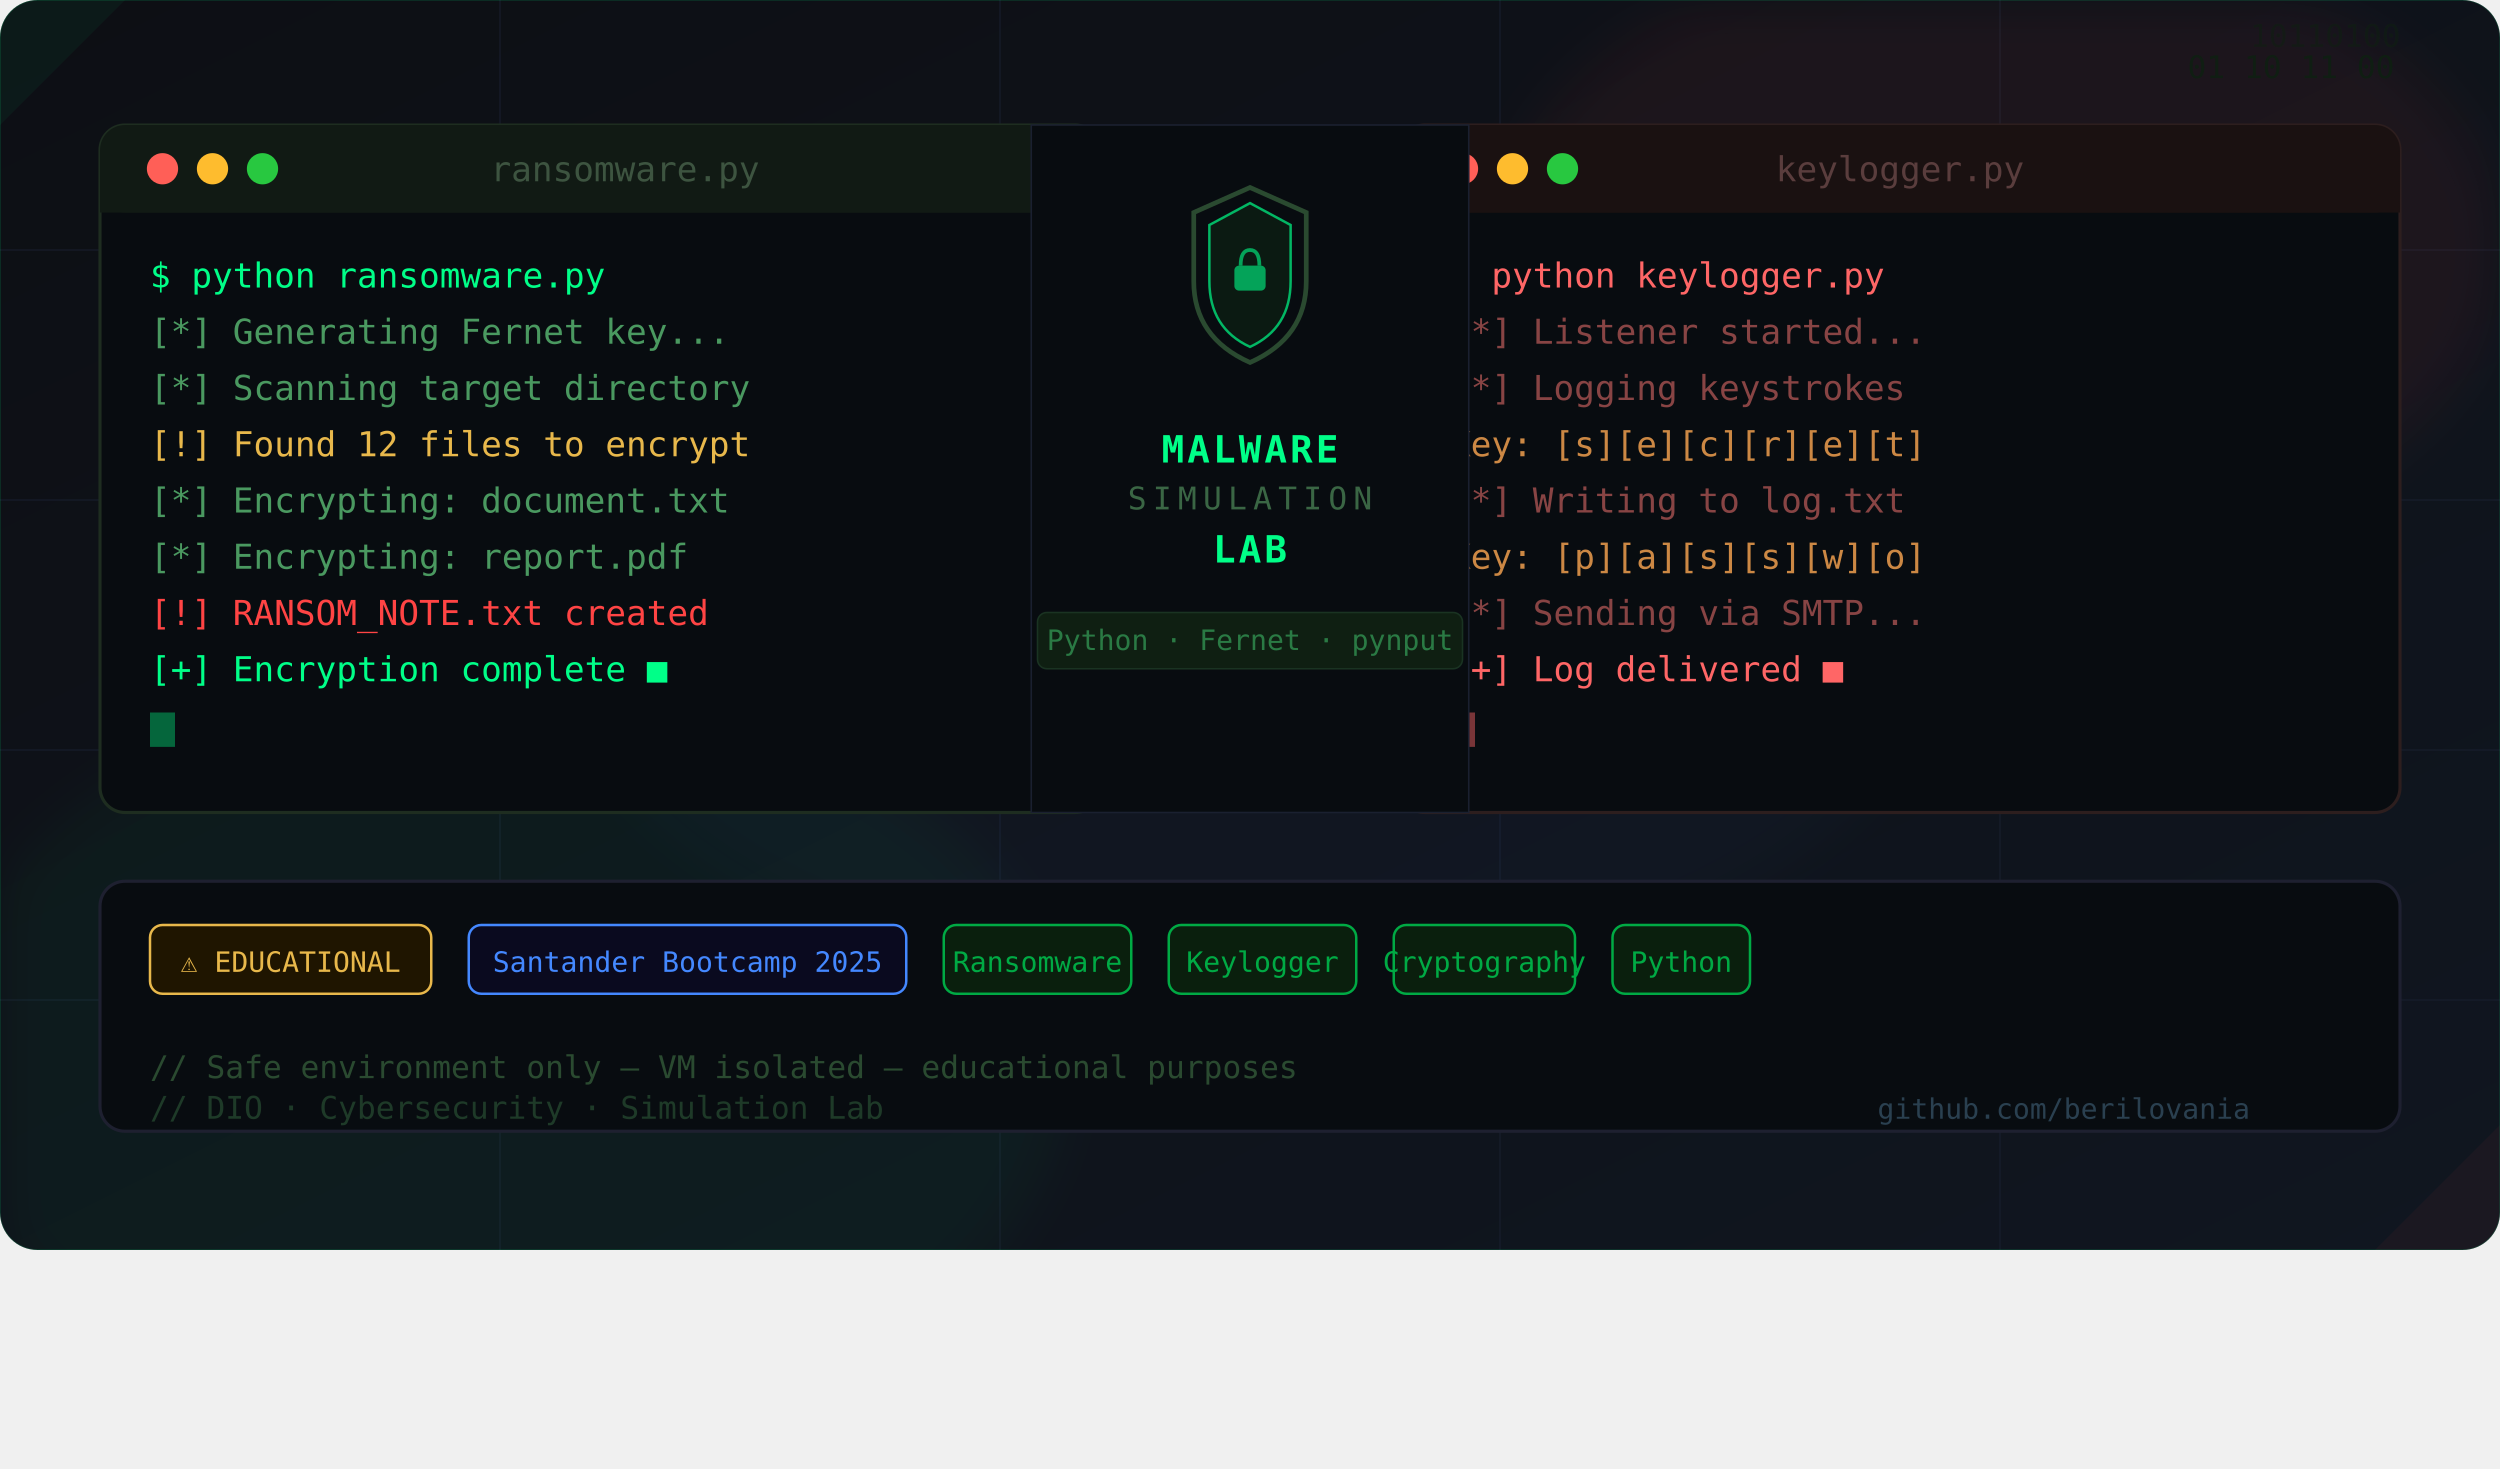
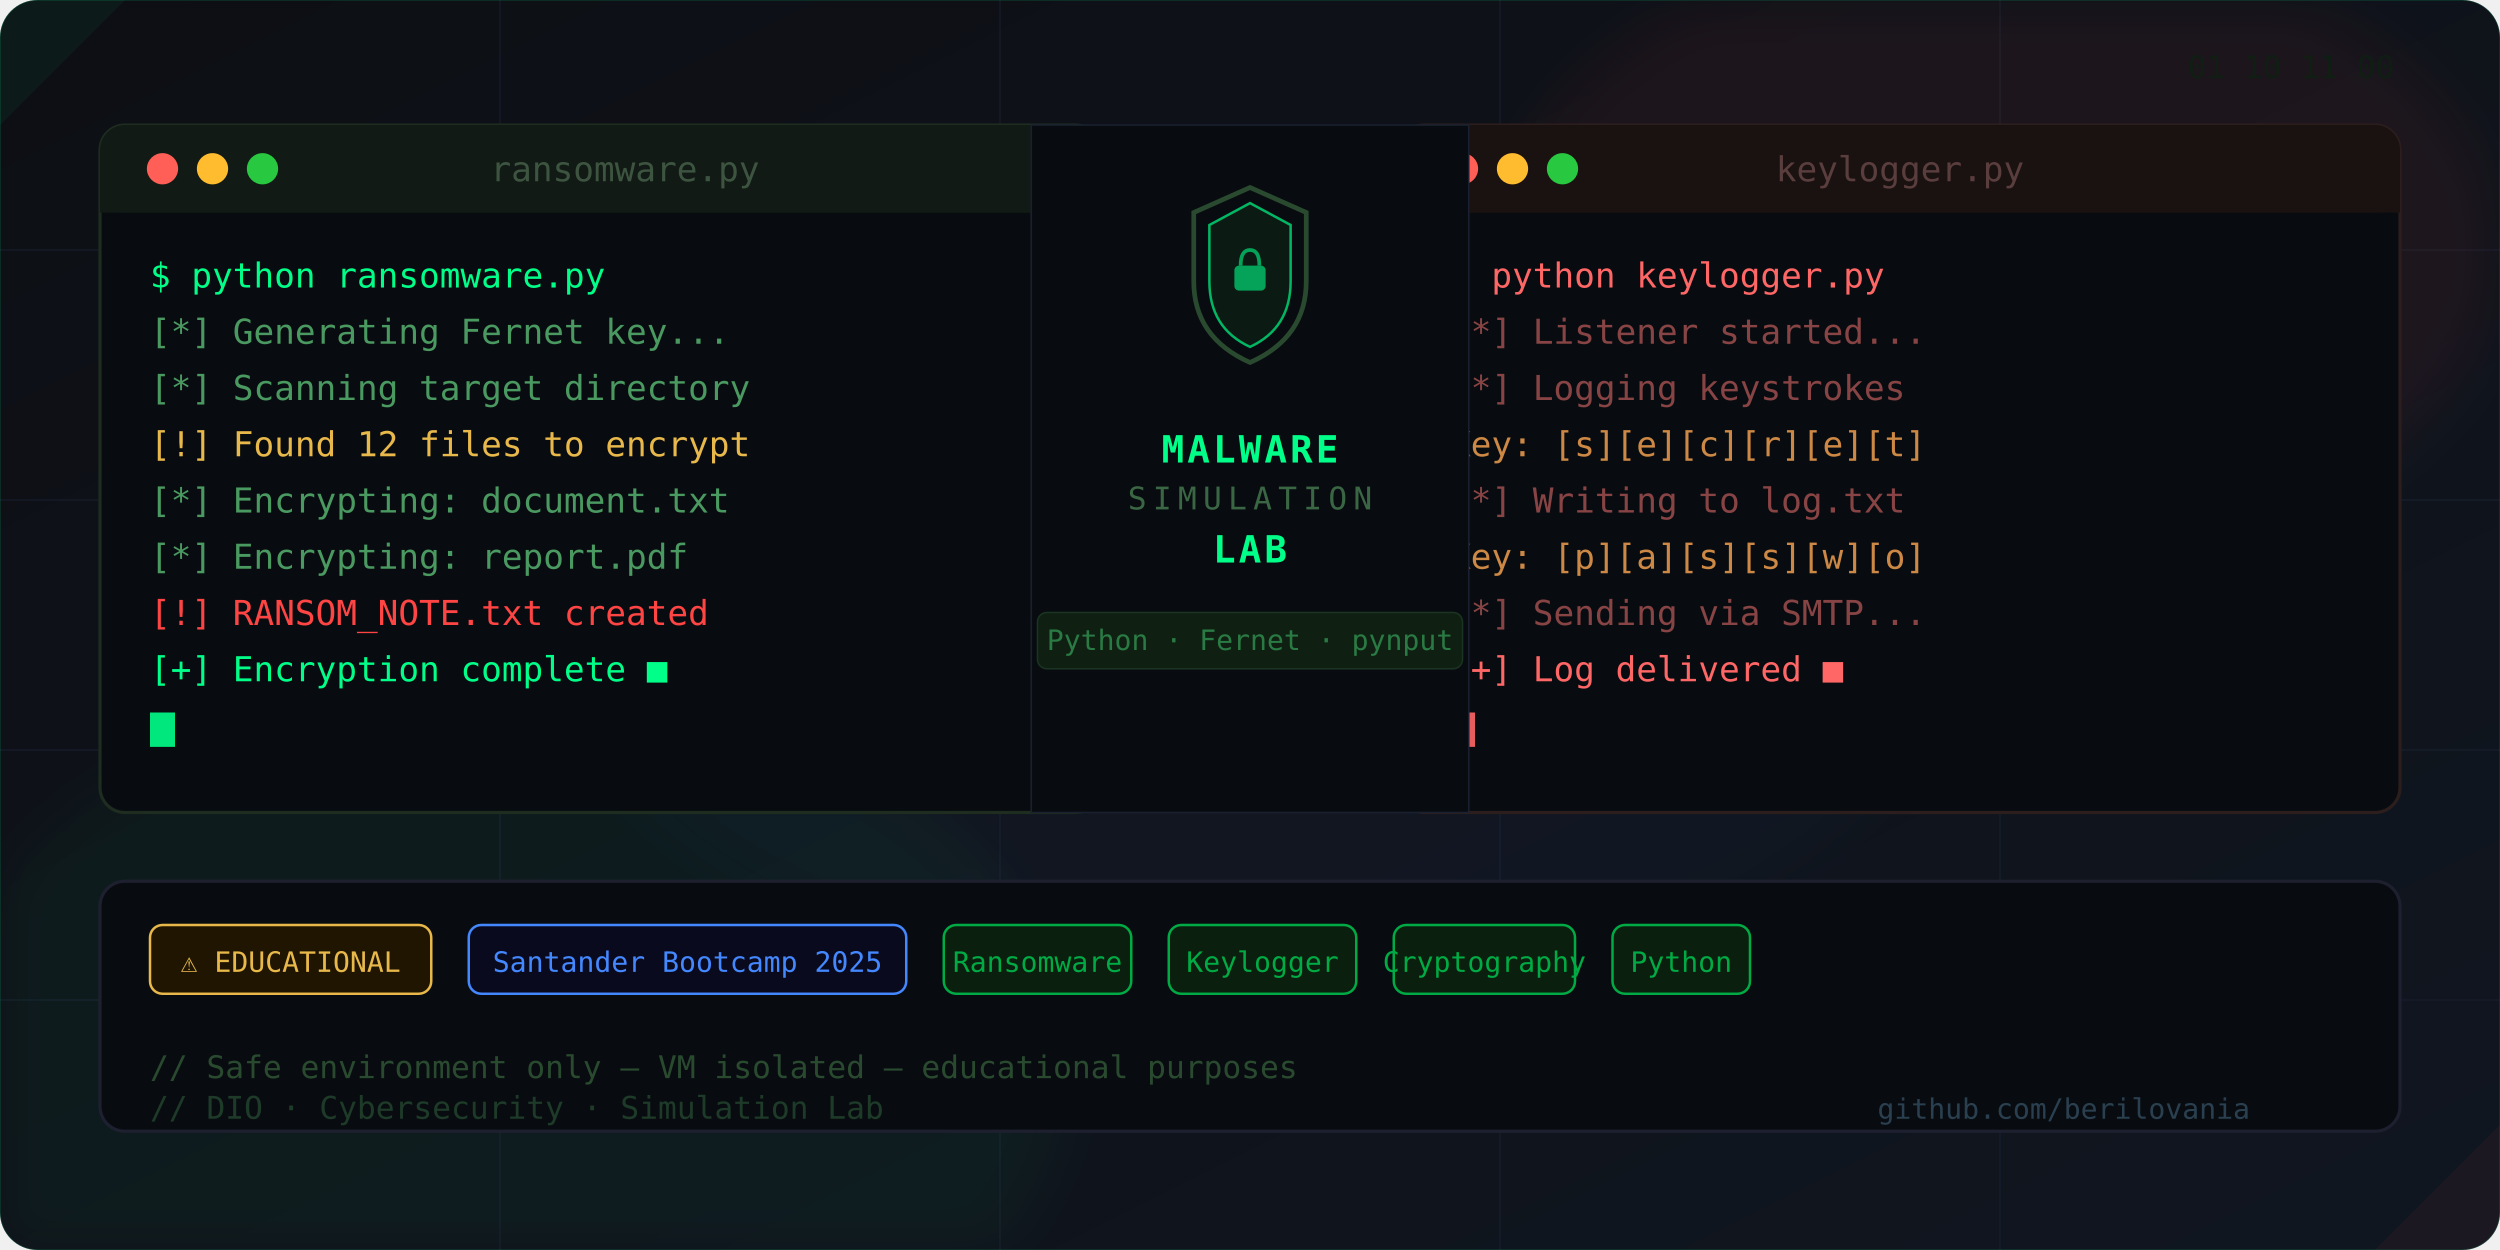
- <svg xmlns="http://www.w3.org/2000/svg" width="800" height="470" viewBox="0 0 800 470" style="display:block;border-radius:12px;overflow:hidden">
+ <svg xmlns="http://www.w3.org/2000/svg" width="800" height="400" viewBox="0 0 800 400">
  <defs>
    <linearGradient id="bg" x1="0" y1="0" x2="1" y2="1">
      <stop offset="0%" stop-color="#0d0f14" />
      <stop offset="100%" stop-color="#101620" />
    </linearGradient>
-     <linearGradient id="glowGreen" x1="0" y1="0" x2="0" y2="1">
-       <stop offset="0%" stop-color="#00ff88" stop-opacity="0.15" />
-       <stop offset="100%" stop-color="#00ff88" stop-opacity="0" />
-     </linearGradient>
-     <linearGradient id="glowRed" x1="0" y1="0" x2="0" y2="1">
-       <stop offset="0%" stop-color="#ff4444" stop-opacity="0.12" />
-       <stop offset="100%" stop-color="#ff4444" stop-opacity="0" />
-     </linearGradient>
-     <filter id="blur4">
-       <feGaussianBlur stdDeviation="4" />
-     </filter>
-     <filter id="blur8">
+     <filter id="blur8" x="-50%" y="-50%" width="200%" height="200%">
      <feGaussianBlur stdDeviation="8" />
    </filter>
    <clipPath id="clip">
      <rect width="800" height="400" rx="12" />
    </clipPath>
-     <mask id="imagine-text-gaps-5oofh4" maskUnits="userSpaceOnUse">
-       <rect x="0" y="0" width="800" height="470" fill="white" />
-       <rect x="156.7" y="45.787" width="87.355" height="16.482" fill="black" rx="2" />
-       <rect x="44" y="79.787" width="141.764" height="16.482" fill="black" rx="2" />
-       <rect x="44" y="97.787" width="177.291" height="16.482" fill="black" rx="2" />
-       <rect x="44" y="115.787" width="184.083" height="16.482" fill="black" rx="2" />
-       <rect x="44" y="133.787" width="183.337" height="16.482" fill="black" rx="2" />
-       <rect x="44" y="151.787" width="177.291" height="16.482" fill="black" rx="2" />
-       <rect x="44" y="169.787" width="165.946" height="16.482" fill="black" rx="2" />
-       <rect x="44" y="187.787" width="171.245" height="16.482" fill="black" rx="2" />
-       <rect x="44" y="205.787" width="159.901" height="16.482" fill="black" rx="2" />
-       <rect x="567.723" y="45.787" width="81.309" height="16.482" fill="black" rx="2" />
-       <rect x="460" y="79.787" width="135.719" height="16.482" fill="black" rx="2" />
-       <rect x="460" y="97.787" width="147.06" height="16.482" fill="black" rx="2" />
-       <rect x="460" y="115.787" width="141.014" height="16.482" fill="black" rx="2" />
-       <rect x="460" y="133.787" width="147.06" height="16.482" fill="black" rx="2" />
-       <rect x="460" y="151.787" width="141.014" height="16.482" fill="black" rx="2" />
-       <rect x="460" y="169.787" width="147.06" height="16.482" fill="black" rx="2" />
-       <rect x="460" y="187.787" width="147.06" height="16.482" fill="black" rx="2" />
-       <rect x="460" y="205.787" width="123.628" height="16.482" fill="black" rx="2" />
-       <rect x="369.413" y="134.652" width="61.174" height="18.752" fill="black" rx="2" />
-       <rect x="358.509" y="151.922" width="82.982" height="15.348" fill="black" rx="2" />
-       <rect x="384.608" y="166.652" width="30.784" height="18.752" fill="black" rx="2" />
-       <rect x="336.629" y="198.057" width="127.465" height="14.213" fill="black" rx="2" />
-       <rect x="54.301" y="301.057" width="76.981" height="14.213" fill="black" rx="2" />
-       <rect x="159.103" y="301.057" width="122.518" height="14.213" fill="black" rx="2" />
-       <rect x="303.257" y="301.057" width="58.201" height="14.213" fill="black" rx="2" />
-       <rect x="377.731" y="301.057" width="53.253" height="14.213" fill="black" rx="2" />
-       <rect x="441.31" y="301.057" width="68.096" height="14.213" fill="black" rx="2" />
-       <rect x="519.151" y="301.057" width="38.411" height="14.213" fill="black" rx="2" />
-       <rect x="44" y="333.922" width="343.462" height="15.348" fill="black" rx="2" />
-       <rect x="44" y="346.922" width="222.54" height="15.348" fill="black" rx="2" />
-       <rect x="607.152" y="348.057" width="117.57" height="14.213" fill="black" rx="2" />
-       <rect x="696" y="13.922" width="68.638" height="15.348" fill="black" rx="2" />
-       <rect x="716" y="3.922" width="52.149" height="15.348" fill="black" rx="2" />
-     </mask>
  </defs>
-   <g clip-path="url(#clip)" style="fill:rgb(0, 0, 0);stroke:none;color:rgb(255, 255, 255);stroke-width:1px;stroke-linecap:butt;stroke-linejoin:miter;opacity:1;font-family:&quot;Anthropic Sans&quot;, -apple-system, BlinkMacSystemFont, &quot;Segoe UI&quot;, sans-serif;font-size:16px;font-weight:400;text-anchor:start;dominant-baseline:auto">
-     <rect width="800" height="400" fill="url(#bg)" style="stroke:none;color:rgb(255, 255, 255);stroke-width:1px;stroke-linecap:butt;stroke-linejoin:miter;opacity:1;font-family:&quot;Anthropic Sans&quot;, -apple-system, BlinkMacSystemFont, &quot;Segoe UI&quot;, sans-serif;font-size:16px;font-weight:400;text-anchor:start;dominant-baseline:auto" />
-     <g stroke="#1a2030" stroke-width="0.5" opacity="0.6" style="fill:rgb(0, 0, 0);stroke:rgb(26, 32, 48);color:rgb(255, 255, 255);stroke-width:0.5px;stroke-linecap:butt;stroke-linejoin:miter;opacity:0.6;font-family:&quot;Anthropic Sans&quot;, -apple-system, BlinkMacSystemFont, &quot;Segoe UI&quot;, sans-serif;font-size:16px;font-weight:400;text-anchor:start;dominant-baseline:auto">
-       <line x1="0" y1="80" x2="800" y2="80" mask="url(#imagine-text-gaps-5oofh4)" style="fill:rgb(0, 0, 0);stroke:rgb(26, 32, 48);color:rgb(255, 255, 255);stroke-width:0.5px;stroke-linecap:butt;stroke-linejoin:miter;opacity:1;font-family:&quot;Anthropic Sans&quot;, -apple-system, BlinkMacSystemFont, &quot;Segoe UI&quot;, sans-serif;font-size:16px;font-weight:400;text-anchor:start;dominant-baseline:auto" />
-       <line x1="0" y1="160" x2="800" y2="160" mask="url(#imagine-text-gaps-5oofh4)" style="fill:rgb(0, 0, 0);stroke:rgb(26, 32, 48);color:rgb(255, 255, 255);stroke-width:0.5px;stroke-linecap:butt;stroke-linejoin:miter;opacity:1;font-family:&quot;Anthropic Sans&quot;, -apple-system, BlinkMacSystemFont, &quot;Segoe UI&quot;, sans-serif;font-size:16px;font-weight:400;text-anchor:start;dominant-baseline:auto" />
-       <line x1="0" y1="240" x2="800" y2="240" style="fill:rgb(0, 0, 0);stroke:rgb(26, 32, 48);color:rgb(255, 255, 255);stroke-width:0.5px;stroke-linecap:butt;stroke-linejoin:miter;opacity:1;font-family:&quot;Anthropic Sans&quot;, -apple-system, BlinkMacSystemFont, &quot;Segoe UI&quot;, sans-serif;font-size:16px;font-weight:400;text-anchor:start;dominant-baseline:auto" />
-       <line x1="0" y1="320" x2="800" y2="320" style="fill:rgb(0, 0, 0);stroke:rgb(26, 32, 48);color:rgb(255, 255, 255);stroke-width:0.5px;stroke-linecap:butt;stroke-linejoin:miter;opacity:1;font-family:&quot;Anthropic Sans&quot;, -apple-system, BlinkMacSystemFont, &quot;Segoe UI&quot;, sans-serif;font-size:16px;font-weight:400;text-anchor:start;dominant-baseline:auto" />
-       <line x1="160" y1="0" x2="160" y2="400" mask="url(#imagine-text-gaps-5oofh4)" style="fill:rgb(0, 0, 0);stroke:rgb(26, 32, 48);color:rgb(255, 255, 255);stroke-width:0.5px;stroke-linecap:butt;stroke-linejoin:miter;opacity:1;font-family:&quot;Anthropic Sans&quot;, -apple-system, BlinkMacSystemFont, &quot;Segoe UI&quot;, sans-serif;font-size:16px;font-weight:400;text-anchor:start;dominant-baseline:auto" />
-       <line x1="320" y1="0" x2="320" y2="400" mask="url(#imagine-text-gaps-5oofh4)" style="fill:rgb(0, 0, 0);stroke:rgb(26, 32, 48);color:rgb(255, 255, 255);stroke-width:0.5px;stroke-linecap:butt;stroke-linejoin:miter;opacity:1;font-family:&quot;Anthropic Sans&quot;, -apple-system, BlinkMacSystemFont, &quot;Segoe UI&quot;, sans-serif;font-size:16px;font-weight:400;text-anchor:start;dominant-baseline:auto" />
-       <line x1="480" y1="0" x2="480" y2="400" mask="url(#imagine-text-gaps-5oofh4)" style="fill:rgb(0, 0, 0);stroke:rgb(26, 32, 48);color:rgb(255, 255, 255);stroke-width:0.5px;stroke-linecap:butt;stroke-linejoin:miter;opacity:1;font-family:&quot;Anthropic Sans&quot;, -apple-system, BlinkMacSystemFont, &quot;Segoe UI&quot;, sans-serif;font-size:16px;font-weight:400;text-anchor:start;dominant-baseline:auto" />
-       <line x1="640" y1="0" x2="640" y2="400" mask="url(#imagine-text-gaps-5oofh4)" style="fill:rgb(0, 0, 0);stroke:rgb(26, 32, 48);color:rgb(255, 255, 255);stroke-width:0.5px;stroke-linecap:butt;stroke-linejoin:miter;opacity:1;font-family:&quot;Anthropic Sans&quot;, -apple-system, BlinkMacSystemFont, &quot;Segoe UI&quot;, sans-serif;font-size:16px;font-weight:400;text-anchor:start;dominant-baseline:auto" />
+   <g clip-path="url(#clip)">
+     <rect width="800" height="400" fill="url(#bg)" />
+     <g stroke="#1a2030" stroke-width="0.5" opacity="0.6">
+       <line x1="0" y1="80" x2="800" y2="80" />
+       <line x1="0" y1="160" x2="800" y2="160" />
+       <line x1="0" y1="240" x2="800" y2="240" />
+       <line x1="0" y1="320" x2="800" y2="320" />
+       <line x1="160" y1="0" x2="160" y2="400" />
+       <line x1="320" y1="0" x2="320" y2="400" />
+       <line x1="480" y1="0" x2="480" y2="400" />
+       <line x1="640" y1="0" x2="640" y2="400" />
    </g>
-     <ellipse cx="160" cy="340" rx="180" ry="120" fill="#00ff88" opacity="0.04" filter="url(#blur8)" style="fill:rgb(0, 255, 136);stroke:none;color:rgb(255, 255, 255);stroke-width:1px;stroke-linecap:butt;stroke-linejoin:miter;opacity:0.04;font-family:&quot;Anthropic Sans&quot;, -apple-system, BlinkMacSystemFont, &quot;Segoe UI&quot;, sans-serif;font-size:16px;font-weight:400;text-anchor:start;dominant-baseline:auto" />
-     <ellipse cx="640" cy="80" rx="160" ry="100" fill="#ff4444" opacity="0.06" filter="url(#blur8)" style="fill:rgb(255, 68, 68);stroke:none;color:rgb(255, 255, 255);stroke-width:1px;stroke-linecap:butt;stroke-linejoin:miter;opacity:0.06;font-family:&quot;Anthropic Sans&quot;, -apple-system, BlinkMacSystemFont, &quot;Segoe UI&quot;, sans-serif;font-size:16px;font-weight:400;text-anchor:start;dominant-baseline:auto" />
-     <ellipse cx="400" cy="200" rx="220" ry="120" fill="#4488ff" opacity="0.03" filter="url(#blur8)" style="fill:rgb(68, 136, 255);stroke:none;color:rgb(255, 255, 255);stroke-width:1px;stroke-linecap:butt;stroke-linejoin:miter;opacity:0.03;font-family:&quot;Anthropic Sans&quot;, -apple-system, BlinkMacSystemFont, &quot;Segoe UI&quot;, sans-serif;font-size:16px;font-weight:400;text-anchor:start;dominant-baseline:auto" />
-     <rect x="32" y="40" width="320" height="220" rx="8" fill="#080c10" stroke="#1e2d20" stroke-width="1" style="fill:rgb(8, 12, 16);stroke:rgb(30, 45, 32);color:rgb(255, 255, 255);stroke-width:1px;stroke-linecap:butt;stroke-linejoin:miter;opacity:1;font-family:&quot;Anthropic Sans&quot;, -apple-system, BlinkMacSystemFont, &quot;Segoe UI&quot;, sans-serif;font-size:16px;font-weight:400;text-anchor:start;dominant-baseline:auto" />
-     <rect x="32" y="40" width="320" height="28" rx="8" fill="#111a14" style="fill:rgb(17, 26, 20);stroke:none;color:rgb(255, 255, 255);stroke-width:1px;stroke-linecap:butt;stroke-linejoin:miter;opacity:1;font-family:&quot;Anthropic Sans&quot;, -apple-system, BlinkMacSystemFont, &quot;Segoe UI&quot;, sans-serif;font-size:16px;font-weight:400;text-anchor:start;dominant-baseline:auto" />
-     <rect x="32" y="55" width="320" height="13" fill="#111a14" style="fill:rgb(17, 26, 20);stroke:none;color:rgb(255, 255, 255);stroke-width:1px;stroke-linecap:butt;stroke-linejoin:miter;opacity:1;font-family:&quot;Anthropic Sans&quot;, -apple-system, BlinkMacSystemFont, &quot;Segoe UI&quot;, sans-serif;font-size:16px;font-weight:400;text-anchor:start;dominant-baseline:auto" />
-     <circle cx="52" cy="54" r="5" fill="#ff5f57" style="fill:rgb(255, 95, 87);stroke:none;color:rgb(255, 255, 255);stroke-width:1px;stroke-linecap:butt;stroke-linejoin:miter;opacity:1;font-family:&quot;Anthropic Sans&quot;, -apple-system, BlinkMacSystemFont, &quot;Segoe UI&quot;, sans-serif;font-size:16px;font-weight:400;text-anchor:start;dominant-baseline:auto" />
-     <circle cx="68" cy="54" r="5" fill="#febc2e" style="fill:rgb(254, 188, 46);stroke:none;color:rgb(255, 255, 255);stroke-width:1px;stroke-linecap:butt;stroke-linejoin:miter;opacity:1;font-family:&quot;Anthropic Sans&quot;, -apple-system, BlinkMacSystemFont, &quot;Segoe UI&quot;, sans-serif;font-size:16px;font-weight:400;text-anchor:start;dominant-baseline:auto" />
-     <circle cx="84" cy="54" r="5" fill="#28c840" style="fill:rgb(40, 200, 64);stroke:none;color:rgb(255, 255, 255);stroke-width:1px;stroke-linecap:butt;stroke-linejoin:miter;opacity:1;font-family:&quot;Anthropic Sans&quot;, -apple-system, BlinkMacSystemFont, &quot;Segoe UI&quot;, sans-serif;font-size:16px;font-weight:400;text-anchor:start;dominant-baseline:auto" />
-     <text font-family="monospace" font-size="11" fill="#3d5440" x="200" y="58" text-anchor="middle" style="fill:rgb(61, 84, 64);stroke:none;color:rgb(255, 255, 255);stroke-width:1px;stroke-linecap:butt;stroke-linejoin:miter;opacity:1;font-family:monospace;font-size:11px;font-weight:400;text-anchor:middle;dominant-baseline:auto">ransomware.py</text>
-     <text font-family="monospace" font-size="11" fill="#00ff88" x="48" y="92" style="fill:rgb(0, 255, 136);stroke:none;color:rgb(255, 255, 255);stroke-width:1px;stroke-linecap:butt;stroke-linejoin:miter;opacity:1;font-family:monospace;font-size:11px;font-weight:400;text-anchor:start;dominant-baseline:auto">$ python ransomware.py</text>
-     <text font-family="monospace" font-size="11" fill="#4a9960" x="48" y="110" style="fill:rgb(74, 153, 96);stroke:none;color:rgb(255, 255, 255);stroke-width:1px;stroke-linecap:butt;stroke-linejoin:miter;opacity:1;font-family:monospace;font-size:11px;font-weight:400;text-anchor:start;dominant-baseline:auto">[*] Generating Fernet key...</text>
-     <text font-family="monospace" font-size="11" fill="#4a9960" x="48" y="128" style="fill:rgb(74, 153, 96);stroke:none;color:rgb(255, 255, 255);stroke-width:1px;stroke-linecap:butt;stroke-linejoin:miter;opacity:1;font-family:monospace;font-size:11px;font-weight:400;text-anchor:start;dominant-baseline:auto">[*] Scanning target directory</text>
-     <text font-family="monospace" font-size="11" fill="#e8b84b" x="48" y="146" style="fill:rgb(232, 184, 75);stroke:none;color:rgb(255, 255, 255);stroke-width:1px;stroke-linecap:butt;stroke-linejoin:miter;opacity:1;font-family:monospace;font-size:11px;font-weight:400;text-anchor:start;dominant-baseline:auto">[!] Found 12 files to encrypt</text>
-     <text font-family="monospace" font-size="11" fill="#4a9960" x="48" y="164" style="fill:rgb(74, 153, 96);stroke:none;color:rgb(255, 255, 255);stroke-width:1px;stroke-linecap:butt;stroke-linejoin:miter;opacity:1;font-family:monospace;font-size:11px;font-weight:400;text-anchor:start;dominant-baseline:auto">[*] Encrypting: document.txt</text>
-     <text font-family="monospace" font-size="11" fill="#4a9960" x="48" y="182" style="fill:rgb(74, 153, 96);stroke:none;color:rgb(255, 255, 255);stroke-width:1px;stroke-linecap:butt;stroke-linejoin:miter;opacity:1;font-family:monospace;font-size:11px;font-weight:400;text-anchor:start;dominant-baseline:auto">[*] Encrypting: report.pdf</text>
-     <text font-family="monospace" font-size="11" fill="#ff4444" x="48" y="200" style="fill:rgb(255, 68, 68);stroke:none;color:rgb(255, 255, 255);stroke-width:1px;stroke-linecap:butt;stroke-linejoin:miter;opacity:1;font-family:monospace;font-size:11px;font-weight:400;text-anchor:start;dominant-baseline:auto">[!] RANSOM_NOTE.txt created</text>
-     <text font-family="monospace" font-size="11" fill="#00ff88" x="48" y="218" style="fill:rgb(0, 255, 136);stroke:none;color:rgb(255, 255, 255);stroke-width:1px;stroke-linecap:butt;stroke-linejoin:miter;opacity:1;font-family:monospace;font-size:11px;font-weight:400;text-anchor:start;dominant-baseline:auto">[+] Encryption complete ■</text>
-     <rect x="48" y="228" width="8" height="11" fill="#00ff88" opacity="0.9" style="fill:rgb(0, 255, 136);stroke:none;color:rgb(255, 255, 255);stroke-width:1px;stroke-linecap:butt;stroke-linejoin:miter;opacity:0.369;font-family:&quot;Anthropic Sans&quot;, -apple-system, BlinkMacSystemFont, &quot;Segoe UI&quot;, sans-serif;font-size:16px;font-weight:400;text-anchor:start;dominant-baseline:auto">
-       <animate attributeName="opacity" values="0.9;0;0.9" dur="1s" repeatCount="indefinite" style="fill:rgb(0, 255, 136);stroke:none;color:rgb(255, 255, 255);stroke-width:1px;stroke-linecap:butt;stroke-linejoin:miter;opacity:1;font-family:&quot;Anthropic Sans&quot;, -apple-system, BlinkMacSystemFont, &quot;Segoe UI&quot;, sans-serif;font-size:16px;font-weight:400;text-anchor:start;dominant-baseline:auto" />
-     </rect>
-     <rect x="448" y="40" width="320" height="220" rx="8" fill="#080c10" stroke="#2d1e1e" stroke-width="1" style="fill:rgb(8, 12, 16);stroke:rgb(45, 30, 30);color:rgb(255, 255, 255);stroke-width:1px;stroke-linecap:butt;stroke-linejoin:miter;opacity:1;font-family:&quot;Anthropic Sans&quot;, -apple-system, BlinkMacSystemFont, &quot;Segoe UI&quot;, sans-serif;font-size:16px;font-weight:400;text-anchor:start;dominant-baseline:auto" />
-     <rect x="448" y="40" width="320" height="28" rx="8" fill="#1a1111" style="fill:rgb(26, 17, 17);stroke:none;color:rgb(255, 255, 255);stroke-width:1px;stroke-linecap:butt;stroke-linejoin:miter;opacity:1;font-family:&quot;Anthropic Sans&quot;, -apple-system, BlinkMacSystemFont, &quot;Segoe UI&quot;, sans-serif;font-size:16px;font-weight:400;text-anchor:start;dominant-baseline:auto" />
-     <rect x="448" y="55" width="320" height="13" fill="#1a1111" style="fill:rgb(26, 17, 17);stroke:none;color:rgb(255, 255, 255);stroke-width:1px;stroke-linecap:butt;stroke-linejoin:miter;opacity:1;font-family:&quot;Anthropic Sans&quot;, -apple-system, BlinkMacSystemFont, &quot;Segoe UI&quot;, sans-serif;font-size:16px;font-weight:400;text-anchor:start;dominant-baseline:auto" />
-     <circle cx="468" cy="54" r="5" fill="#ff5f57" style="fill:rgb(255, 95, 87);stroke:none;color:rgb(255, 255, 255);stroke-width:1px;stroke-linecap:butt;stroke-linejoin:miter;opacity:1;font-family:&quot;Anthropic Sans&quot;, -apple-system, BlinkMacSystemFont, &quot;Segoe UI&quot;, sans-serif;font-size:16px;font-weight:400;text-anchor:start;dominant-baseline:auto" />
-     <circle cx="484" cy="54" r="5" fill="#febc2e" style="fill:rgb(254, 188, 46);stroke:none;color:rgb(255, 255, 255);stroke-width:1px;stroke-linecap:butt;stroke-linejoin:miter;opacity:1;font-family:&quot;Anthropic Sans&quot;, -apple-system, BlinkMacSystemFont, &quot;Segoe UI&quot;, sans-serif;font-size:16px;font-weight:400;text-anchor:start;dominant-baseline:auto" />
-     <circle cx="500" cy="54" r="5" fill="#28c840" style="fill:rgb(40, 200, 64);stroke:none;color:rgb(255, 255, 255);stroke-width:1px;stroke-linecap:butt;stroke-linejoin:miter;opacity:1;font-family:&quot;Anthropic Sans&quot;, -apple-system, BlinkMacSystemFont, &quot;Segoe UI&quot;, sans-serif;font-size:16px;font-weight:400;text-anchor:start;dominant-baseline:auto" />
-     <text font-family="monospace" font-size="11" fill="#5a3d3d" x="608" y="58" text-anchor="middle" style="fill:rgb(90, 61, 61);stroke:none;color:rgb(255, 255, 255);stroke-width:1px;stroke-linecap:butt;stroke-linejoin:miter;opacity:1;font-family:monospace;font-size:11px;font-weight:400;text-anchor:middle;dominant-baseline:auto">keylogger.py</text>
-     <text font-family="monospace" font-size="11" fill="#ff6666" x="464" y="92" style="fill:rgb(255, 102, 102);stroke:none;color:rgb(255, 255, 255);stroke-width:1px;stroke-linecap:butt;stroke-linejoin:miter;opacity:1;font-family:monospace;font-size:11px;font-weight:400;text-anchor:start;dominant-baseline:auto">$ python keylogger.py</text>
-     <text font-family="monospace" font-size="11" fill="#884444" x="464" y="110" style="fill:rgb(136, 68, 68);stroke:none;color:rgb(255, 255, 255);stroke-width:1px;stroke-linecap:butt;stroke-linejoin:miter;opacity:1;font-family:monospace;font-size:11px;font-weight:400;text-anchor:start;dominant-baseline:auto">[*] Listener started...</text>
-     <text font-family="monospace" font-size="11" fill="#884444" x="464" y="128" style="fill:rgb(136, 68, 68);stroke:none;color:rgb(255, 255, 255);stroke-width:1px;stroke-linecap:butt;stroke-linejoin:miter;opacity:1;font-family:monospace;font-size:11px;font-weight:400;text-anchor:start;dominant-baseline:auto">[*] Logging keystrokes</text>
-     <text font-family="monospace" font-size="11" fill="#cc8844" x="464" y="146" style="fill:rgb(204, 136, 68);stroke:none;color:rgb(255, 255, 255);stroke-width:1px;stroke-linecap:butt;stroke-linejoin:miter;opacity:1;font-family:monospace;font-size:11px;font-weight:400;text-anchor:start;dominant-baseline:auto">Key: [s][e][c][r][e][t]</text>
-     <text font-family="monospace" font-size="11" fill="#884444" x="464" y="164" style="fill:rgb(136, 68, 68);stroke:none;color:rgb(255, 255, 255);stroke-width:1px;stroke-linecap:butt;stroke-linejoin:miter;opacity:1;font-family:monospace;font-size:11px;font-weight:400;text-anchor:start;dominant-baseline:auto">[*] Writing to log.txt</text>
-     <text font-family="monospace" font-size="11" fill="#cc8844" x="464" y="182" style="fill:rgb(204, 136, 68);stroke:none;color:rgb(255, 255, 255);stroke-width:1px;stroke-linecap:butt;stroke-linejoin:miter;opacity:1;font-family:monospace;font-size:11px;font-weight:400;text-anchor:start;dominant-baseline:auto">Key: [p][a][s][s][w][o]</text>
-     <text font-family="monospace" font-size="11" fill="#884444" x="464" y="200" style="fill:rgb(136, 68, 68);stroke:none;color:rgb(255, 255, 255);stroke-width:1px;stroke-linecap:butt;stroke-linejoin:miter;opacity:1;font-family:monospace;font-size:11px;font-weight:400;text-anchor:start;dominant-baseline:auto">[*] Sending via SMTP...</text>
-     <text font-family="monospace" font-size="11" fill="#ff6666" x="464" y="218" style="fill:rgb(255, 102, 102);stroke:none;color:rgb(255, 255, 255);stroke-width:1px;stroke-linecap:butt;stroke-linejoin:miter;opacity:1;font-family:monospace;font-size:11px;font-weight:400;text-anchor:start;dominant-baseline:auto">[+] Log delivered ■</text>
-     <rect x="464" y="228" width="8" height="11" fill="#ff6666" opacity="0.9" style="fill:rgb(255, 102, 102);stroke:none;color:rgb(255, 255, 255);stroke-width:1px;stroke-linecap:butt;stroke-linejoin:miter;opacity:0.458;font-family:&quot;Anthropic Sans&quot;, -apple-system, BlinkMacSystemFont, &quot;Segoe UI&quot;, sans-serif;font-size:16px;font-weight:400;text-anchor:start;dominant-baseline:auto">
-       <animate attributeName="opacity" values="0.9;0;0.9" dur="1.2s" repeatCount="indefinite" style="fill:rgb(255, 102, 102);stroke:none;color:rgb(255, 255, 255);stroke-width:1px;stroke-linecap:butt;stroke-linejoin:miter;opacity:1;font-family:&quot;Anthropic Sans&quot;, -apple-system, BlinkMacSystemFont, &quot;Segoe UI&quot;, sans-serif;font-size:16px;font-weight:400;text-anchor:start;dominant-baseline:auto" />
-     </rect>
-     <rect x="330" y="40" width="140" height="220" fill="#080c10" stroke="#1a2030" stroke-width="0.5" style="fill:rgb(8, 12, 16);stroke:rgb(26, 32, 48);color:rgb(255, 255, 255);stroke-width:0.5px;stroke-linecap:butt;stroke-linejoin:miter;opacity:1;font-family:&quot;Anthropic Sans&quot;, -apple-system, BlinkMacSystemFont, &quot;Segoe UI&quot;, sans-serif;font-size:16px;font-weight:400;text-anchor:start;dominant-baseline:auto" />
-     <path d="M400,60 L418,68 L418,90 Q418,108 400,116 Q382,108 382,90 L382,68 Z" fill="none" stroke="#2a4a30" stroke-width="1.5" style="fill:none;stroke:rgb(42, 74, 48);color:rgb(255, 255, 255);stroke-width:1.5px;stroke-linecap:butt;stroke-linejoin:miter;opacity:1;font-family:&quot;Anthropic Sans&quot;, -apple-system, BlinkMacSystemFont, &quot;Segoe UI&quot;, sans-serif;font-size:16px;font-weight:400;text-anchor:start;dominant-baseline:auto" />
-     <path d="M400,65 L413,72 L413,90 Q413,105 400,111 Q387,105 387,90 L387,72 Z" fill="#0d1f12" stroke="#00ff88" stroke-width="0.8" opacity="0.7" style="fill:rgb(13, 31, 18);stroke:rgb(0, 255, 136);color:rgb(255, 255, 255);stroke-width:0.8px;stroke-linecap:butt;stroke-linejoin:miter;opacity:0.7;font-family:&quot;Anthropic Sans&quot;, -apple-system, BlinkMacSystemFont, &quot;Segoe UI&quot;, sans-serif;font-size:16px;font-weight:400;text-anchor:start;dominant-baseline:auto" />
-     <rect x="395" y="85" width="10" height="8" rx="1.5" fill="#00ff88" opacity="0.6" style="fill:rgb(0, 255, 136);stroke:none;color:rgb(255, 255, 255);stroke-width:1px;stroke-linecap:butt;stroke-linejoin:miter;opacity:0.6;font-family:&quot;Anthropic Sans&quot;, -apple-system, BlinkMacSystemFont, &quot;Segoe UI&quot;, sans-serif;font-size:16px;font-weight:400;text-anchor:start;dominant-baseline:auto" />
-     <path d="M397,85 Q397,80 400,80 Q403,80 403,85" fill="none" stroke="#00ff88" stroke-width="1.2" opacity="0.6" style="fill:none;stroke:rgb(0, 255, 136);color:rgb(255, 255, 255);stroke-width:1.2px;stroke-linecap:butt;stroke-linejoin:miter;opacity:0.6;font-family:&quot;Anthropic Sans&quot;, -apple-system, BlinkMacSystemFont, &quot;Segoe UI&quot;, sans-serif;font-size:16px;font-weight:400;text-anchor:start;dominant-baseline:auto" />
-     <text font-family="monospace" font-size="12" font-weight="bold" fill="#00ff88" x="400" y="148" text-anchor="middle" letter-spacing="1" style="fill:rgb(0, 255, 136);stroke:none;color:rgb(255, 255, 255);stroke-width:1px;stroke-linecap:butt;stroke-linejoin:miter;opacity:1;font-family:monospace;font-size:12px;font-weight:700;text-anchor:middle;dominant-baseline:auto">MALWARE</text>
-     <text font-family="monospace" font-size="10" fill="#3a6644" x="400" y="163" text-anchor="middle" letter-spacing="2" style="fill:rgb(58, 102, 68);stroke:none;color:rgb(255, 255, 255);stroke-width:1px;stroke-linecap:butt;stroke-linejoin:miter;opacity:1;font-family:monospace;font-size:10px;font-weight:400;text-anchor:middle;dominant-baseline:auto">SIMULATION</text>
-     <text font-family="monospace" font-size="12" font-weight="bold" fill="#00ff88" x="400" y="180" text-anchor="middle" letter-spacing="1" style="fill:rgb(0, 255, 136);stroke:none;color:rgb(255, 255, 255);stroke-width:1px;stroke-linecap:butt;stroke-linejoin:miter;opacity:1;font-family:monospace;font-size:12px;font-weight:700;text-anchor:middle;dominant-baseline:auto">LAB</text>
-     <rect x="332" y="196" width="136" height="18" rx="3" fill="#0f1f12" stroke="#1a3322" stroke-width="0.5" style="fill:rgb(15, 31, 18);stroke:rgb(26, 51, 34);color:rgb(255, 255, 255);stroke-width:0.5px;stroke-linecap:butt;stroke-linejoin:miter;opacity:1;font-family:&quot;Anthropic Sans&quot;, -apple-system, BlinkMacSystemFont, &quot;Segoe UI&quot;, sans-serif;font-size:16px;font-weight:400;text-anchor:start;dominant-baseline:auto" />
-     <text font-family="monospace" font-size="9" fill="#2a7a44" x="400" y="208" text-anchor="middle" style="fill:rgb(42, 122, 68);stroke:none;color:rgb(255, 255, 255);stroke-width:1px;stroke-linecap:butt;stroke-linejoin:miter;opacity:1;font-family:monospace;font-size:9px;font-weight:400;text-anchor:middle;dominant-baseline:auto">Python · Fernet · pynput</text>
-     <rect x="32" y="282" width="736" height="80" rx="8" fill="#080c10" stroke="#1e2030" stroke-width="1" style="fill:rgb(8, 12, 16);stroke:rgb(30, 32, 48);color:rgb(255, 255, 255);stroke-width:1px;stroke-linecap:butt;stroke-linejoin:miter;opacity:1;font-family:&quot;Anthropic Sans&quot;, -apple-system, BlinkMacSystemFont, &quot;Segoe UI&quot;, sans-serif;font-size:16px;font-weight:400;text-anchor:start;dominant-baseline:auto" />
-     <rect x="48" y="296" width="90" height="22" rx="4" fill="#1f1500" stroke="#e8b84b" stroke-width="0.8" style="fill:rgb(31, 21, 0);stroke:rgb(232, 184, 75);color:rgb(255, 255, 255);stroke-width:0.8px;stroke-linecap:butt;stroke-linejoin:miter;opacity:1;font-family:&quot;Anthropic Sans&quot;, -apple-system, BlinkMacSystemFont, &quot;Segoe UI&quot;, sans-serif;font-size:16px;font-weight:400;text-anchor:start;dominant-baseline:auto" />
-     <text font-family="monospace" font-size="9" fill="#e8b84b" x="93" y="311" text-anchor="middle" style="fill:rgb(232, 184, 75);stroke:none;color:rgb(255, 255, 255);stroke-width:1px;stroke-linecap:butt;stroke-linejoin:miter;opacity:1;font-family:monospace;font-size:9px;font-weight:400;text-anchor:middle;dominant-baseline:auto">⚠ EDUCATIONAL</text>
-     <rect x="150" y="296" width="140" height="22" rx="4" fill="#0a0a1f" stroke="#4488ff" stroke-width="0.8" style="fill:rgb(10, 10, 31);stroke:rgb(68, 136, 255);color:rgb(255, 255, 255);stroke-width:0.8px;stroke-linecap:butt;stroke-linejoin:miter;opacity:1;font-family:&quot;Anthropic Sans&quot;, -apple-system, BlinkMacSystemFont, &quot;Segoe UI&quot;, sans-serif;font-size:16px;font-weight:400;text-anchor:start;dominant-baseline:auto" />
-     <text font-family="monospace" font-size="9" fill="#4488ff" x="220" y="311" text-anchor="middle" style="fill:rgb(68, 136, 255);stroke:none;color:rgb(255, 255, 255);stroke-width:1px;stroke-linecap:butt;stroke-linejoin:miter;opacity:1;font-family:monospace;font-size:9px;font-weight:400;text-anchor:middle;dominant-baseline:auto">Santander Bootcamp 2025</text>
-     <rect x="302" y="296" width="60" height="22" rx="4" fill="#0a1f0d" stroke="#00aa44" stroke-width="0.8" style="fill:rgb(10, 31, 13);stroke:rgb(0, 170, 68);color:rgb(255, 255, 255);stroke-width:0.8px;stroke-linecap:butt;stroke-linejoin:miter;opacity:1;font-family:&quot;Anthropic Sans&quot;, -apple-system, BlinkMacSystemFont, &quot;Segoe UI&quot;, sans-serif;font-size:16px;font-weight:400;text-anchor:start;dominant-baseline:auto" />
-     <text font-family="monospace" font-size="9" fill="#00aa44" x="332" y="311" text-anchor="middle" style="fill:rgb(0, 170, 68);stroke:none;color:rgb(255, 255, 255);stroke-width:1px;stroke-linecap:butt;stroke-linejoin:miter;opacity:1;font-family:monospace;font-size:9px;font-weight:400;text-anchor:middle;dominant-baseline:auto">Ransomware</text>
-     <rect x="374" y="296" width="60" height="22" rx="4" fill="#0a1f0d" stroke="#00aa44" stroke-width="0.8" style="fill:rgb(10, 31, 13);stroke:rgb(0, 170, 68);color:rgb(255, 255, 255);stroke-width:0.8px;stroke-linecap:butt;stroke-linejoin:miter;opacity:1;font-family:&quot;Anthropic Sans&quot;, -apple-system, BlinkMacSystemFont, &quot;Segoe UI&quot;, sans-serif;font-size:16px;font-weight:400;text-anchor:start;dominant-baseline:auto" />
-     <text font-family="monospace" font-size="9" fill="#00aa44" x="404" y="311" text-anchor="middle" style="fill:rgb(0, 170, 68);stroke:none;color:rgb(255, 255, 255);stroke-width:1px;stroke-linecap:butt;stroke-linejoin:miter;opacity:1;font-family:monospace;font-size:9px;font-weight:400;text-anchor:middle;dominant-baseline:auto">Keylogger</text>
-     <rect x="446" y="296" width="58" height="22" rx="4" fill="#0a1f0d" stroke="#00aa44" stroke-width="0.8" style="fill:rgb(10, 31, 13);stroke:rgb(0, 170, 68);color:rgb(255, 255, 255);stroke-width:0.8px;stroke-linecap:butt;stroke-linejoin:miter;opacity:1;font-family:&quot;Anthropic Sans&quot;, -apple-system, BlinkMacSystemFont, &quot;Segoe UI&quot;, sans-serif;font-size:16px;font-weight:400;text-anchor:start;dominant-baseline:auto" />
-     <text font-family="monospace" font-size="9" fill="#00aa44" x="475" y="311" text-anchor="middle" style="fill:rgb(0, 170, 68);stroke:none;color:rgb(255, 255, 255);stroke-width:1px;stroke-linecap:butt;stroke-linejoin:miter;opacity:1;font-family:monospace;font-size:9px;font-weight:400;text-anchor:middle;dominant-baseline:auto">Cryptography</text>
-     <rect x="516" y="296" width="44" height="22" rx="4" fill="#0a1f0d" stroke="#00aa44" stroke-width="0.8" style="fill:rgb(10, 31, 13);stroke:rgb(0, 170, 68);color:rgb(255, 255, 255);stroke-width:0.8px;stroke-linecap:butt;stroke-linejoin:miter;opacity:1;font-family:&quot;Anthropic Sans&quot;, -apple-system, BlinkMacSystemFont, &quot;Segoe UI&quot;, sans-serif;font-size:16px;font-weight:400;text-anchor:start;dominant-baseline:auto" />
-     <text font-family="monospace" font-size="9" fill="#00aa44" x="538" y="311" text-anchor="middle" style="fill:rgb(0, 170, 68);stroke:none;color:rgb(255, 255, 255);stroke-width:1px;stroke-linecap:butt;stroke-linejoin:miter;opacity:1;font-family:monospace;font-size:9px;font-weight:400;text-anchor:middle;dominant-baseline:auto">Python</text>
-     <text font-family="monospace" font-size="10" fill="#2a4a30" x="48" y="345" style="fill:rgb(42, 74, 48);stroke:none;color:rgb(255, 255, 255);stroke-width:1px;stroke-linecap:butt;stroke-linejoin:miter;opacity:1;font-family:monospace;font-size:10px;font-weight:400;text-anchor:start;dominant-baseline:auto">// Safe environment only — VM isolated — educational purposes</text>
-     <text font-family="monospace" font-size="10" fill="#1e3a28" x="48" y="358" style="fill:rgb(30, 58, 40);stroke:none;color:rgb(255, 255, 255);stroke-width:1px;stroke-linecap:butt;stroke-linejoin:miter;opacity:1;font-family:monospace;font-size:10px;font-weight:400;text-anchor:start;dominant-baseline:auto">// DIO · Cybersecurity · Simulation Lab</text>
-     <text font-family="monospace" font-size="9" fill="#2a4050" x="720" y="358" text-anchor="end" style="fill:rgb(42, 64, 80);stroke:none;color:rgb(255, 255, 255);stroke-width:1px;stroke-linecap:butt;stroke-linejoin:miter;opacity:1;font-family:monospace;font-size:9px;font-weight:400;text-anchor:end;dominant-baseline:auto">github.com/berilovania</text>
-     <text font-family="monospace" font-size="10" fill="#0d2010" x="700" y="25" opacity="0.8" style="fill:rgb(13, 32, 16);stroke:none;color:rgb(255, 255, 255);stroke-width:1px;stroke-linecap:butt;stroke-linejoin:miter;opacity:0.8;font-family:monospace;font-size:10px;font-weight:400;text-anchor:start;dominant-baseline:auto">01 10 11 00</text>
-     <text font-family="monospace" font-size="10" fill="#0d2010" x="720" y="15" opacity="0.5" style="fill:rgb(13, 32, 16);stroke:none;color:rgb(255, 255, 255);stroke-width:1px;stroke-linecap:butt;stroke-linejoin:miter;opacity:0.5;font-family:monospace;font-size:10px;font-weight:400;text-anchor:start;dominant-baseline:auto">10110100</text>
-     <path d="M0,0 L40,0 L0,40" fill="#00ff88" opacity="0.05" style="fill:rgb(0, 255, 136);stroke:none;color:rgb(255, 255, 255);stroke-width:1px;stroke-linecap:butt;stroke-linejoin:miter;opacity:0.05;font-family:&quot;Anthropic Sans&quot;, -apple-system, BlinkMacSystemFont, &quot;Segoe UI&quot;, sans-serif;font-size:16px;font-weight:400;text-anchor:start;dominant-baseline:auto" />
-     <path d="M800,400 L760,400 L800,360" fill="#ff4444" opacity="0.05" style="fill:rgb(255, 68, 68);stroke:none;color:rgb(255, 255, 255);stroke-width:1px;stroke-linecap:butt;stroke-linejoin:miter;opacity:0.05;font-family:&quot;Anthropic Sans&quot;, -apple-system, BlinkMacSystemFont, &quot;Segoe UI&quot;, sans-serif;font-size:16px;font-weight:400;text-anchor:start;dominant-baseline:auto" />
-     <rect x="0" y="0" width="800" height="400" rx="12" fill="none" stroke="#00ff88" stroke-width="0.5" opacity="0.15" style="fill:none;stroke:rgb(0, 255, 136);color:rgb(255, 255, 255);stroke-width:0.5px;stroke-linecap:butt;stroke-linejoin:miter;opacity:0.15;font-family:&quot;Anthropic Sans&quot;, -apple-system, BlinkMacSystemFont, &quot;Segoe UI&quot;, sans-serif;font-size:16px;font-weight:400;text-anchor:start;dominant-baseline:auto" />
+     <ellipse cx="160" cy="340" rx="180" ry="120" fill="#00ff88" opacity="0.04" filter="url(#blur8)" />
+     <ellipse cx="640" cy="80" rx="160" ry="100" fill="#ff4444" opacity="0.06" filter="url(#blur8)" />
+     <ellipse cx="400" cy="200" rx="220" ry="120" fill="#4488ff" opacity="0.03" filter="url(#blur8)" />
+     <rect x="32" y="40" width="320" height="220" rx="8" fill="#080c10" stroke="#1e2d20" stroke-width="1" />
+     <rect x="32" y="40" width="320" height="28" rx="8" fill="#111a14" />
+     <rect x="32" y="55" width="320" height="13" fill="#111a14" />
+     <circle cx="52" cy="54" r="5" fill="#ff5f57" />
+     <circle cx="68" cy="54" r="5" fill="#febc2e" />
+     <circle cx="84" cy="54" r="5" fill="#28c840" />
+     <text font-family="monospace" font-size="11" fill="#3d5440" x="200" y="58" text-anchor="middle">ransomware.py</text>
+     <text font-family="monospace" font-size="11" fill="#00ff88" x="48" y="92">$ python ransomware.py</text>
+     <text font-family="monospace" font-size="11" fill="#4a9960" x="48" y="110">[*] Generating Fernet key...</text>
+     <text font-family="monospace" font-size="11" fill="#4a9960" x="48" y="128">[*] Scanning target directory</text>
+     <text font-family="monospace" font-size="11" fill="#e8b84b" x="48" y="146">[!] Found 12 files to encrypt</text>
+     <text font-family="monospace" font-size="11" fill="#4a9960" x="48" y="164">[*] Encrypting: document.txt</text>
+     <text font-family="monospace" font-size="11" fill="#4a9960" x="48" y="182">[*] Encrypting: report.pdf</text>
+     <text font-family="monospace" font-size="11" fill="#ff4444" x="48" y="200">[!] RANSOM_NOTE.txt created</text>
+     <text font-family="monospace" font-size="11" fill="#00ff88" x="48" y="218">[+] Encryption complete ■</text>
+     <rect x="48" y="228" width="8" height="11" fill="#00ff88" opacity="0.9" />
+     <rect x="448" y="40" width="320" height="220" rx="8" fill="#080c10" stroke="#2d1e1e" stroke-width="1" />
+     <rect x="448" y="40" width="320" height="28" rx="8" fill="#1a1111" />
+     <rect x="448" y="55" width="320" height="13" fill="#1a1111" />
+     <circle cx="468" cy="54" r="5" fill="#ff5f57" />
+     <circle cx="484" cy="54" r="5" fill="#febc2e" />
+     <circle cx="500" cy="54" r="5" fill="#28c840" />
+     <text font-family="monospace" font-size="11" fill="#5a3d3d" x="608" y="58" text-anchor="middle">keylogger.py</text>
+     <text font-family="monospace" font-size="11" fill="#ff6666" x="464" y="92">$ python keylogger.py</text>
+     <text font-family="monospace" font-size="11" fill="#884444" x="464" y="110">[*] Listener started...</text>
+     <text font-family="monospace" font-size="11" fill="#884444" x="464" y="128">[*] Logging keystrokes</text>
+     <text font-family="monospace" font-size="11" fill="#cc8844" x="464" y="146">Key: [s][e][c][r][e][t]</text>
+     <text font-family="monospace" font-size="11" fill="#884444" x="464" y="164">[*] Writing to log.txt</text>
+     <text font-family="monospace" font-size="11" fill="#cc8844" x="464" y="182">Key: [p][a][s][s][w][o]</text>
+     <text font-family="monospace" font-size="11" fill="#884444" x="464" y="200">[*] Sending via SMTP...</text>
+     <text font-family="monospace" font-size="11" fill="#ff6666" x="464" y="218">[+] Log delivered ■</text>
+     <rect x="464" y="228" width="8" height="11" fill="#ff6666" opacity="0.9" />
+     <rect x="330" y="40" width="140" height="220" fill="#080c10" stroke="#1a2030" stroke-width="0.5" />
+     <path d="M400,60 L418,68 L418,90 Q418,108 400,116 Q382,108 382,90 L382,68 Z" fill="none" stroke="#2a4a30" stroke-width="1.5" />
+     <path d="M400,65 L413,72 L413,90 Q413,105 400,111 Q387,105 387,90 L387,72 Z" fill="#0d1f12" stroke="#00ff88" stroke-width="0.8" opacity="0.7" />
+     <rect x="395" y="85" width="10" height="8" rx="1.5" fill="#00ff88" opacity="0.6" />
+     <path d="M397,85 Q397,80 400,80 Q403,80 403,85" fill="none" stroke="#00ff88" stroke-width="1.2" opacity="0.6" />
+     <text font-family="monospace" font-size="12" font-weight="bold" fill="#00ff88" x="400" y="148" text-anchor="middle" letter-spacing="1">MALWARE</text>
+     <text font-family="monospace" font-size="10" fill="#3a6644" x="400" y="163" text-anchor="middle" letter-spacing="2">SIMULATION</text>
+     <text font-family="monospace" font-size="12" font-weight="bold" fill="#00ff88" x="400" y="180" text-anchor="middle" letter-spacing="1">LAB</text>
+     <rect x="332" y="196" width="136" height="18" rx="3" fill="#0f1f12" stroke="#1a3322" stroke-width="0.5" />
+     <text font-family="monospace" font-size="9" fill="#2a7a44" x="400" y="208" text-anchor="middle">Python · Fernet · pynput</text>
+     <rect x="32" y="282" width="736" height="80" rx="8" fill="#080c10" stroke="#1e2030" stroke-width="1" />
+     <rect x="48" y="296" width="90" height="22" rx="4" fill="#1f1500" stroke="#e8b84b" stroke-width="0.8" />
+     <text font-family="monospace" font-size="9" fill="#e8b84b" x="93" y="311" text-anchor="middle">⚠ EDUCATIONAL</text>
+     <rect x="150" y="296" width="140" height="22" rx="4" fill="#0a0a1f" stroke="#4488ff" stroke-width="0.8" />
+     <text font-family="monospace" font-size="9" fill="#4488ff" x="220" y="311" text-anchor="middle">Santander Bootcamp 2025</text>
+     <rect x="302" y="296" width="60" height="22" rx="4" fill="#0a1f0d" stroke="#00aa44" stroke-width="0.8" />
+     <text font-family="monospace" font-size="9" fill="#00aa44" x="332" y="311" text-anchor="middle">Ransomware</text>
+     <rect x="374" y="296" width="60" height="22" rx="4" fill="#0a1f0d" stroke="#00aa44" stroke-width="0.8" />
+     <text font-family="monospace" font-size="9" fill="#00aa44" x="404" y="311" text-anchor="middle">Keylogger</text>
+     <rect x="446" y="296" width="58" height="22" rx="4" fill="#0a1f0d" stroke="#00aa44" stroke-width="0.8" />
+     <text font-family="monospace" font-size="9" fill="#00aa44" x="475" y="311" text-anchor="middle">Cryptography</text>
+     <rect x="516" y="296" width="44" height="22" rx="4" fill="#0a1f0d" stroke="#00aa44" stroke-width="0.8" />
+     <text font-family="monospace" font-size="9" fill="#00aa44" x="538" y="311" text-anchor="middle">Python</text>
+     <text font-family="monospace" font-size="10" fill="#2a4a30" x="48" y="345">// Safe environment only — VM isolated — educational purposes</text>
+     <text font-family="monospace" font-size="10" fill="#1e3a28" x="48" y="358">// DIO · Cybersecurity · Simulation Lab</text>
+     <text font-family="monospace" font-size="9" fill="#2a4050" x="720" y="358" text-anchor="end">github.com/berilovania</text>
+     <text font-family="monospace" font-size="10" fill="#0d2010" x="700" y="25" opacity="0.8">01 10 11 00</text>
+     <path d="M0,0 L40,0 L0,40" fill="#00ff88" opacity="0.05" />
+     <path d="M800,400 L760,400 L800,360" fill="#ff4444" opacity="0.05" />
+     <rect x="0" y="0" width="800" height="400" rx="12" fill="none" stroke="#00ff88" stroke-width="0.5" opacity="0.15" />
  </g>
</svg>
